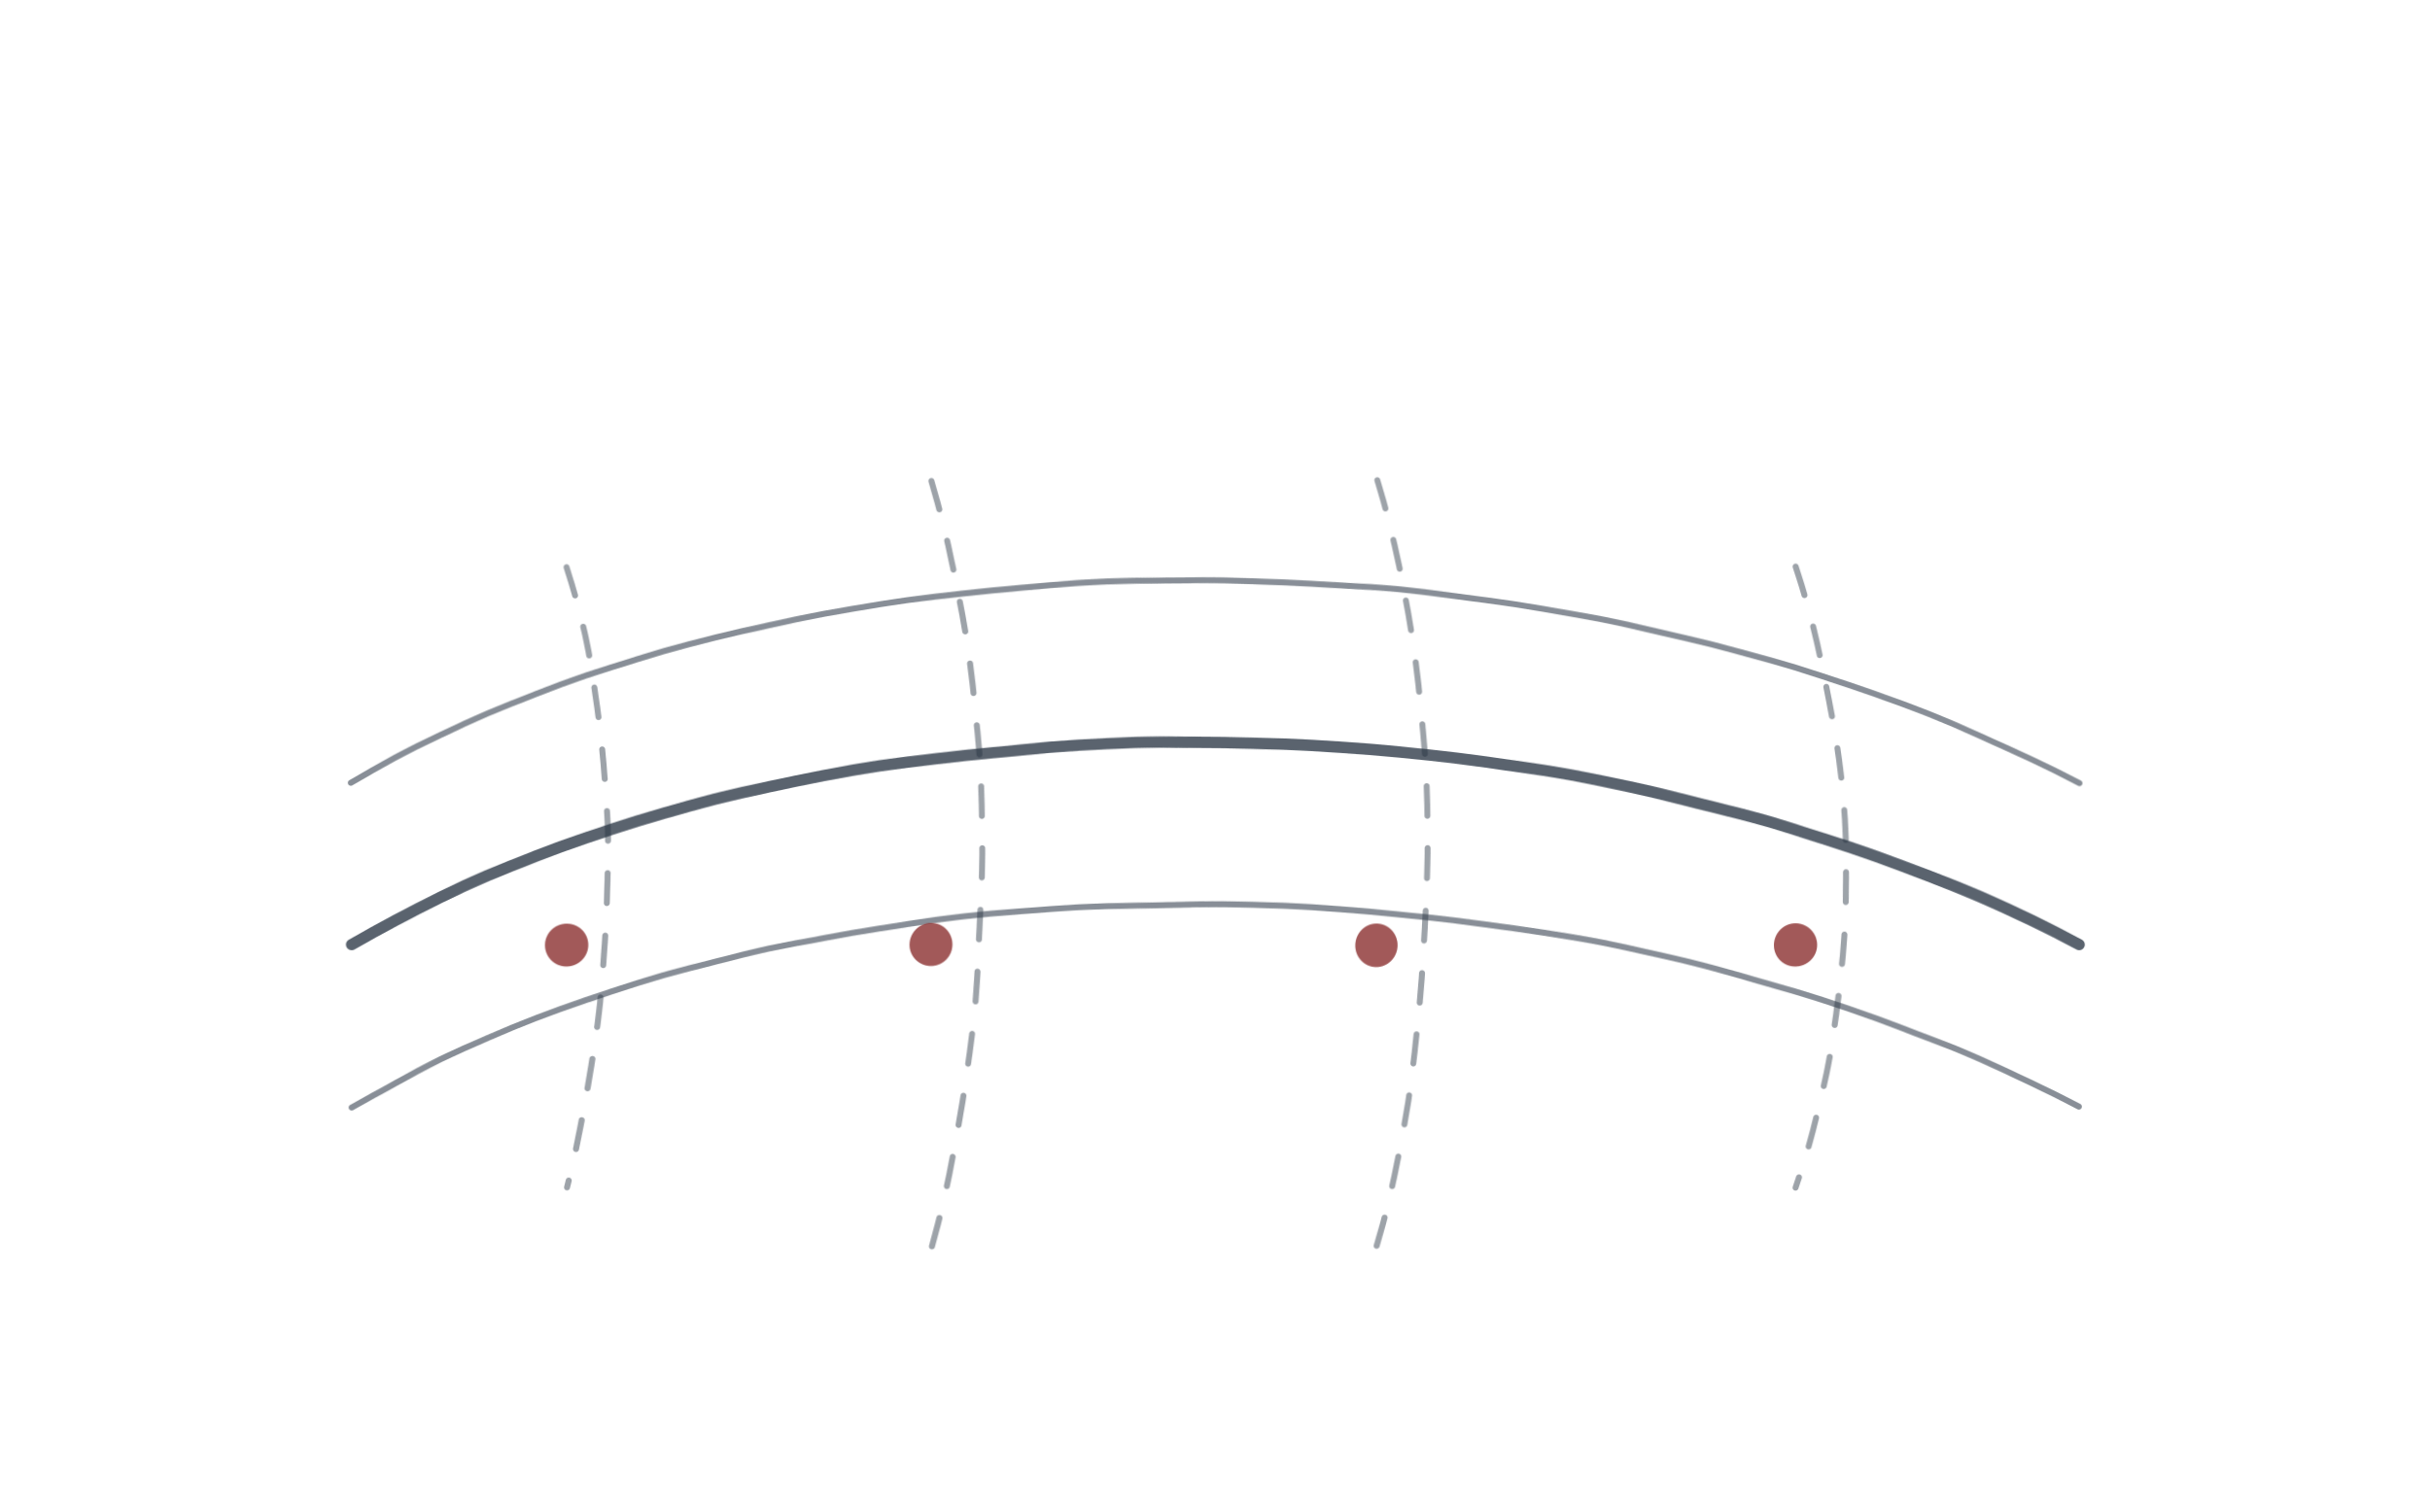
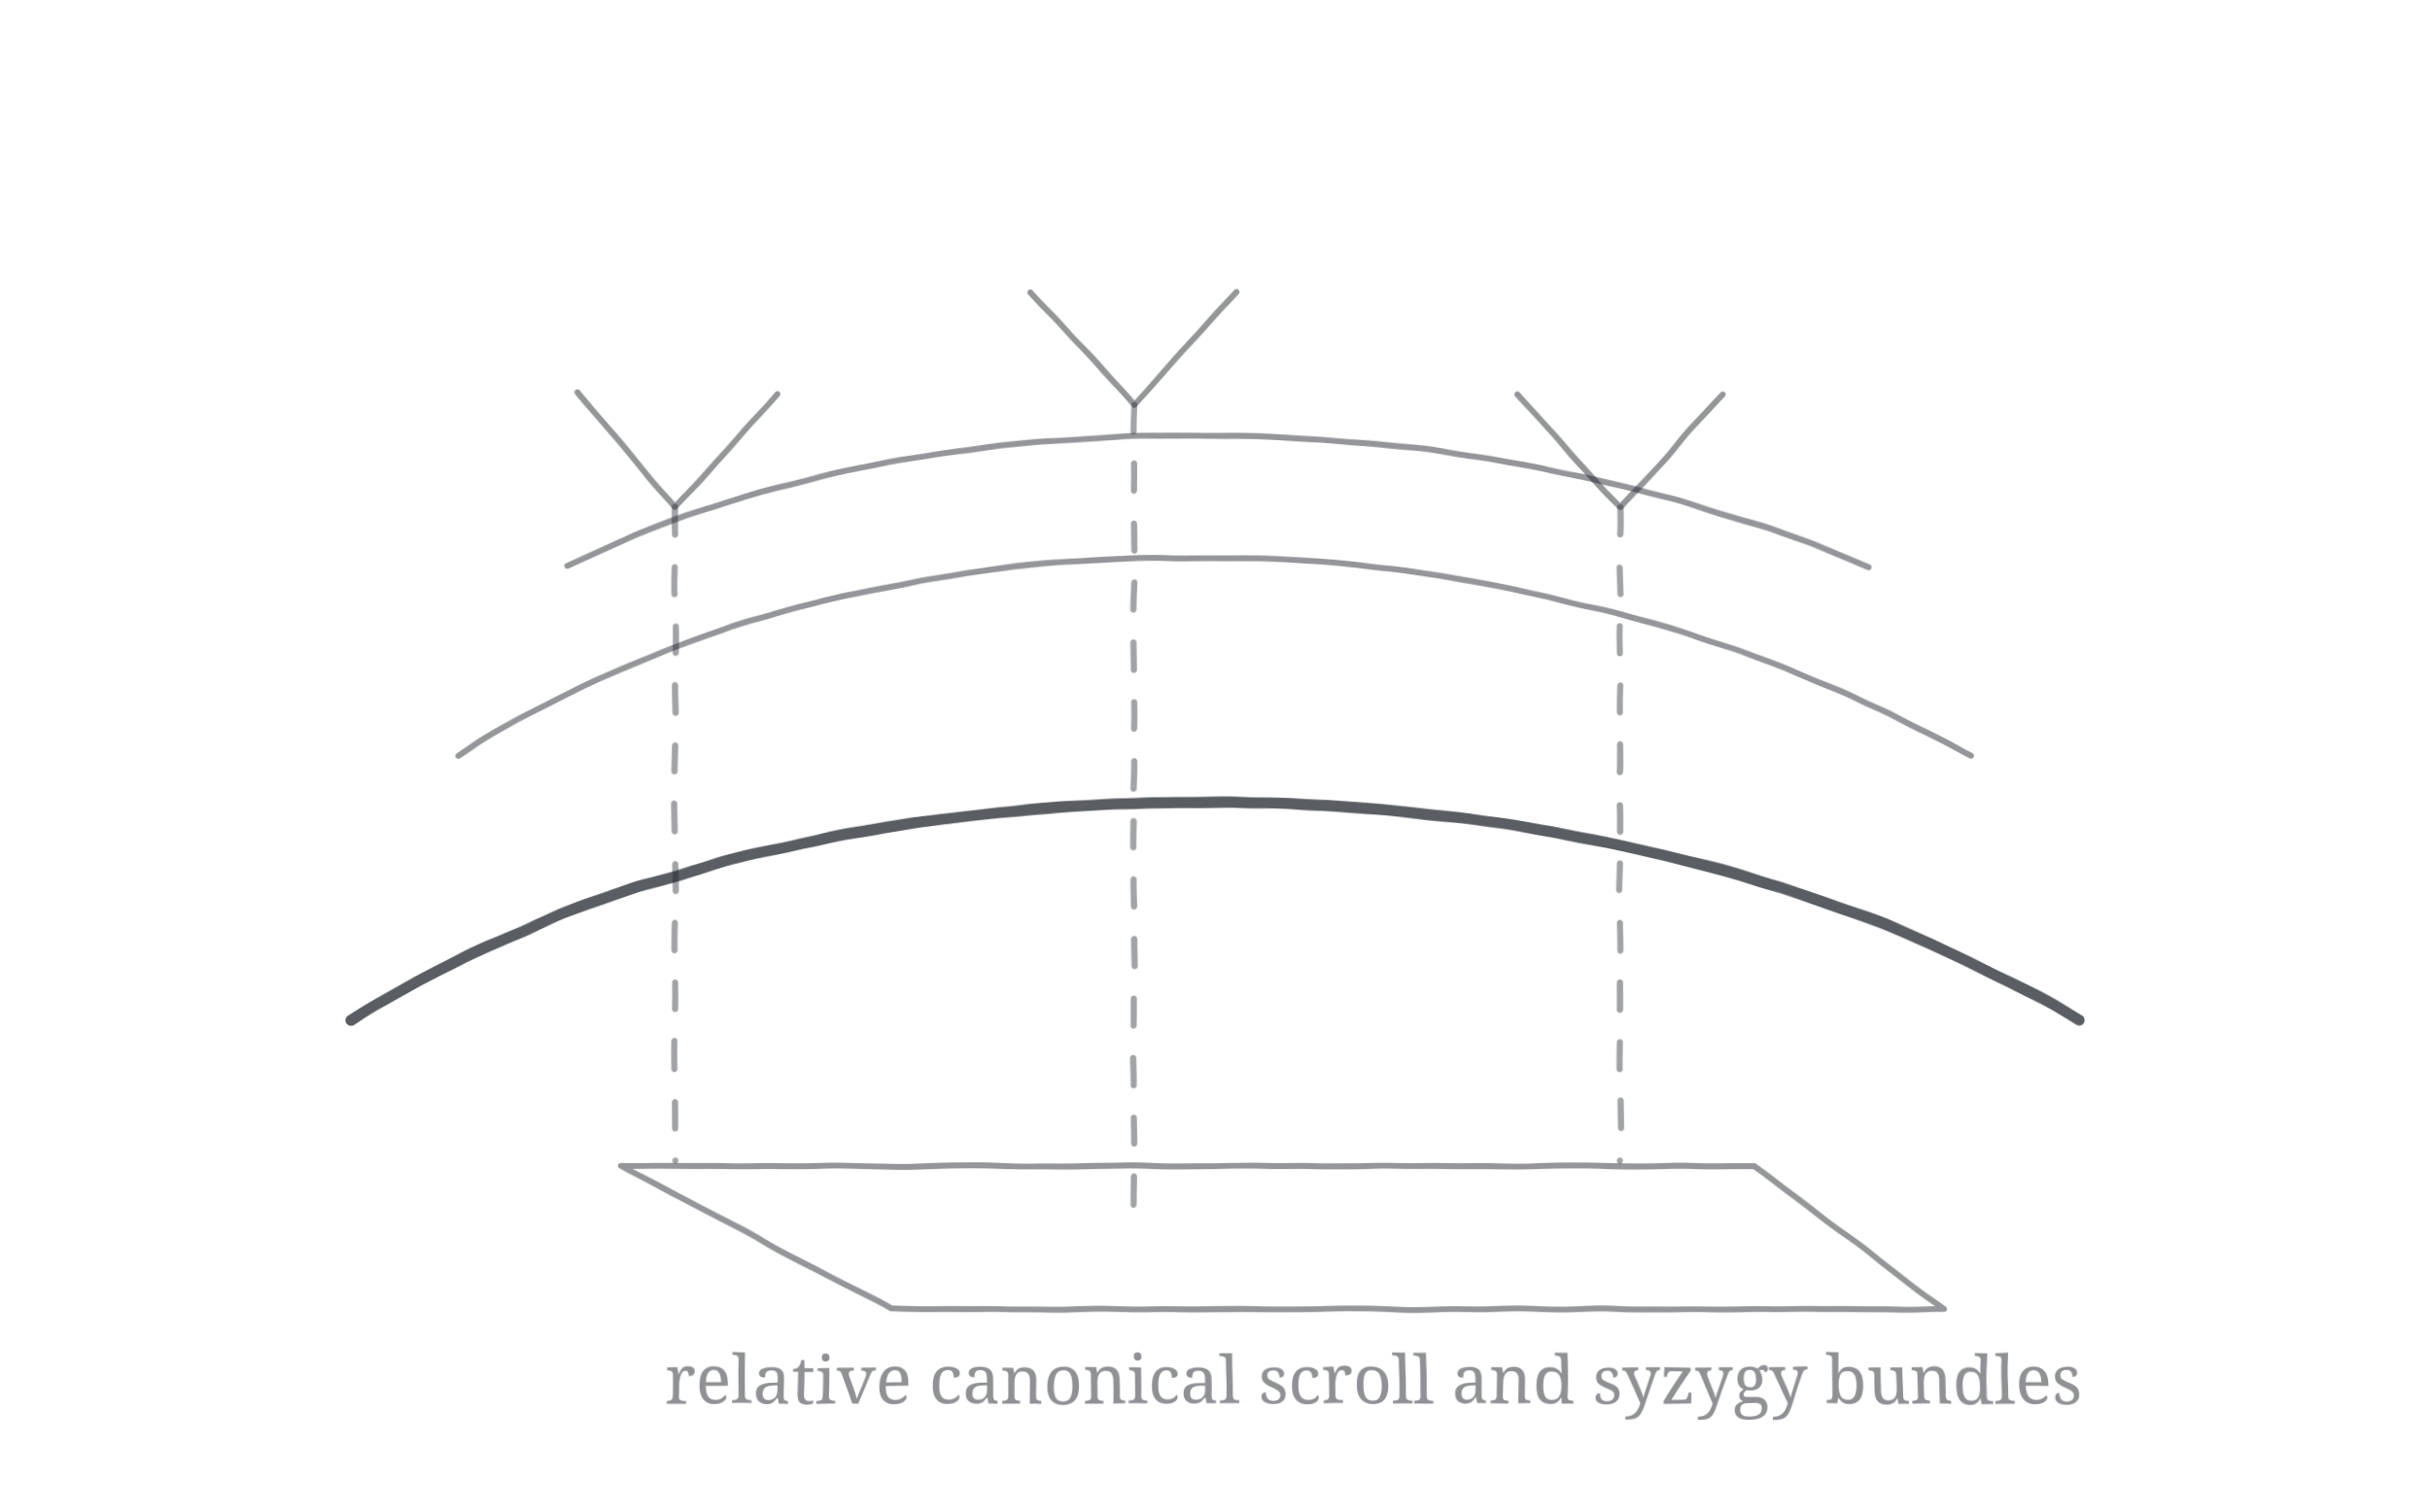
<svg xmlns="http://www.w3.org/2000/svg" viewBox="0 0 900 560" role="img" aria-hidden="true">
  <defs>
-     <filter id="pencil" x="-8%" y="-8%" width="116%" height="116%">
-       <feTurbulence type="fractalNoise" baseFrequency="0.018" numOctaves="2" seed="8" result="noise" />
-       <feDisplacementMap in="SourceGraphic" in2="noise" scale="1.15" xChannelSelector="R" yChannelSelector="G" />
+     <filter id="rough" x="-10%" y="-10%" width="120%" height="120%">
+       <feTurbulence type="fractalNoise" baseFrequency="0.035" numOctaves="2" seed="17" result="noise" />
+       <feDisplacementMap in="SourceGraphic" in2="noise" scale="1.35" xChannelSelector="R" yChannelSelector="G" />
    </filter>
    <style>
-     .line{fill:none;stroke:#263241;stroke-width:4.2;stroke-linecap:round;stroke-linejoin:round;filter:url(#pencil);opacity:.76}
-     .thin{fill:none;stroke:#263241;stroke-width:2.2;stroke-linecap:round;stroke-linejoin:round;filter:url(#pencil);opacity:.55}
-     .dash{fill:none;stroke:#263241;stroke-width:2.2;stroke-linecap:round;stroke-linejoin:round;stroke-dasharray:11 12;filter:url(#pencil);opacity:.45}
-     .mark{fill:#263241;opacity:.78;filter:url(#pencil)}
-     .accent{fill:#8b2f2f;opacity:.8;filter:url(#pencil)}
+     .p{fill:none;stroke:#20242b;stroke-width:4.1;stroke-linecap:round;stroke-linejoin:round;filter:url(#rough);opacity:.74}
+     .q{fill:none;stroke:#20242b;stroke-width:2.2;stroke-linecap:round;stroke-linejoin:round;filter:url(#rough);opacity:.48}
+     .r{fill:none;stroke:#20242b;stroke-width:1.45;stroke-linecap:round;stroke-linejoin:round;filter:url(#rough);opacity:.30}
+     .d{fill:none;stroke:#20242b;stroke-width:2.3;stroke-linecap:round;stroke-linejoin:round;stroke-dasharray:10 12;filter:url(#rough);opacity:.42}
+     .m{fill:#20242b;filter:url(#rough);opacity:.72}
+     .a{fill:#8c2f2f;stroke:#8c2f2f;stroke-width:1.8;filter:url(#rough);opacity:.8}
+     .wash{fill:#20242b;opacity:.045;filter:url(#rough)}
+     .txt{font-family:EB Garamond, Georgia, serif;font-size:35px;fill:#20242b;opacity:.55;filter:url(#rough)}
+     .small{font-family:EB Garamond, Georgia, serif;font-size:25px;fill:#20242b;opacity:.50;filter:url(#rough)}
  </style>
  </defs>
-   <path class="line" d="M130 350 C300 250,580 250,770 350" />
-   <path class="thin" d="M130 290 C300 190,580 190,770 290" />
-   <path class="thin" d="M130 410 C300 310,580 310,770 410" />
-   <path class="dash" d="M210 210 C230 275,230 360,210 440 M345 178 C370 262,370 368,345 462 M510 178 C535 262,535 368,510 462 M665 210 C690 285,690 365,665 440" />
-   <circle class="accent" cx="210" cy="350" r="8" />
-   <circle class="accent" cx="345" cy="350" r="8" />
-   <circle class="accent" cx="510" cy="350" r="8" />
-   <circle class="accent" cx="665" cy="350" r="8" />
+   <path class="p" d="M130 378 C300 270 590 270 770 378" />
+   <path class="q" d="M170 280 C320 182 555 182 730 280" />
+   <path class="q" d="M210 210 C338 145 540 145 692 210" />
+   <path class="d" d="M250 188 L250 430 M420 150 L420 450 M600 188 L600 430" />
+   <path class="q" d="M250 188 L214 145 M250 188 L288 146 M420 150 L382 108 M420 150 L458 108 M600 188 L562 146 M600 188 L638 146" />
+   <path class="q" d="M230 432 L650 432 M230 432 L330 485 M330 485 L720 485 M650 432 L720 485" />
+   <text class="small" x="246" y="520">relative canonical scroll and syzygy bundles</text>
</svg>
